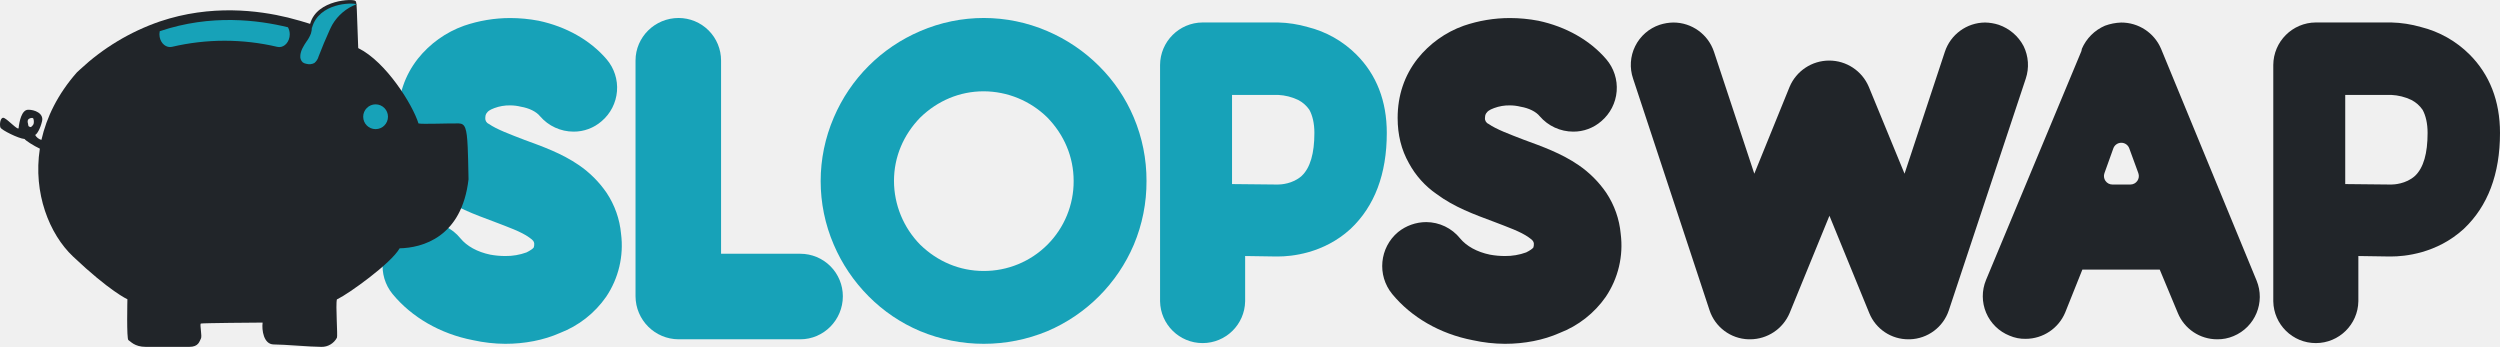
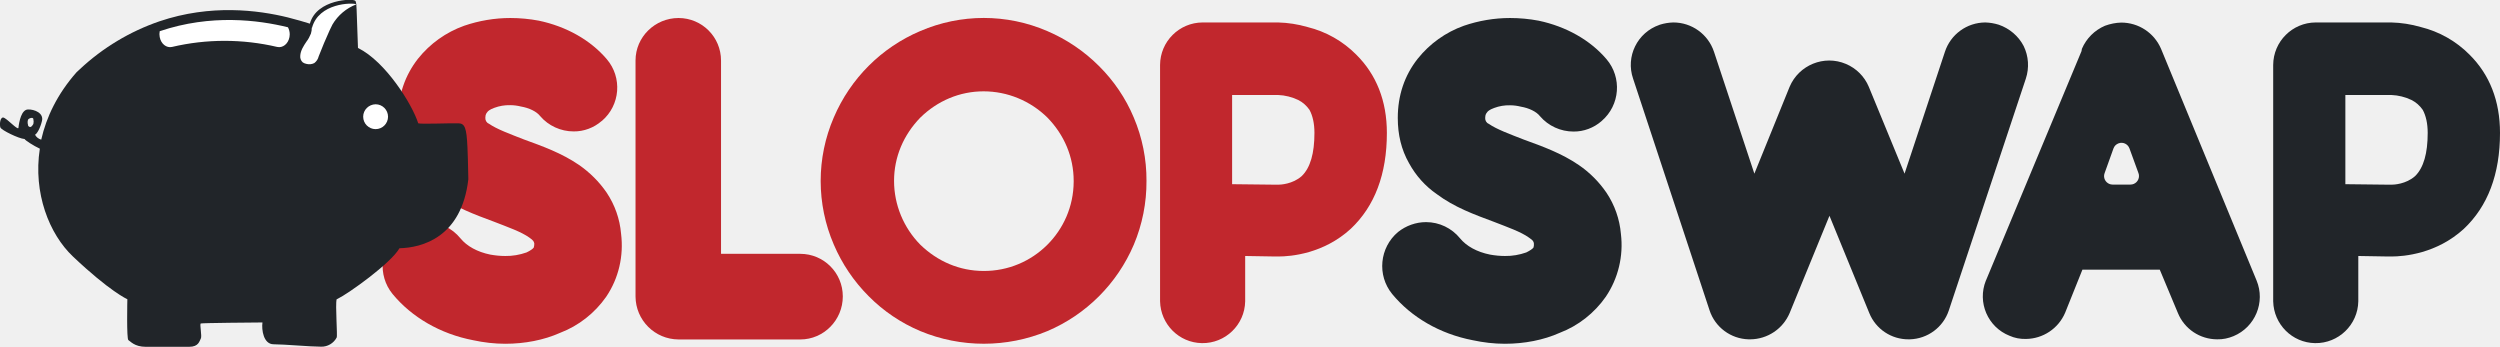
- <svg xmlns="http://www.w3.org/2000/svg" viewBox="0 0 1970.84 273.49">
-   <path d="M761.27,1421.69a78.82,78.82,0,0,1-36.39,28.54c-12.84,5.71-27.83,8.56-43.17,8.56a120,120,0,0,1-25.32-2.85c-26-5-48.52-18.19-63.51-36.39a34.9,34.9,0,0,1,4.64-48.87,35.57,35.57,0,0,1,22.12-7.85,34.53,34.53,0,0,1,26.76,12.84c5,6.07,13.2,10.7,23.54,12.84a65.15,65.15,0,0,0,11.77,1.07,47.13,47.13,0,0,0,16.77-2.85c2.86-1.43,5-2.85,5.71-3.92a8.8,8.8,0,0,0,.36-3.21c-.36-1.43-.36-2.15-3.93-4.64-6.42-4.64-16.77-8.21-27.82-12.49-15.34-5.71-31-11.41-45-21.76a70.1,70.1,0,0,1-21.76-24.26c-6.06-10.7-8.92-22.48-8.92-35.68,0-17.83,5.36-33.53,15.7-46.73a81.64,81.64,0,0,1,36.39-26,112.71,112.71,0,0,1,36.39-6.07,120.4,120.4,0,0,1,22.47,2.14c21.77,4.64,40.67,15.34,53.52,30.33a34.56,34.56,0,0,1-3.93,48.87,33.28,33.28,0,0,1-22.12,8.21,34.92,34.92,0,0,1-26.4-12.13c-2.85-3.57-8.56-6.42-15-7.49a34.85,34.85,0,0,0-8.56-1.07,33.88,33.88,0,0,0-12.49,2.14c-3.92,1.42-5.35,2.85-5.71,3.56-.35.36-1.42,1.43-1.42,4.28a4.65,4.65,0,0,0,2.85,4.64c6.07,4.28,16.77,8.21,27.83,12.49,14.62,5.35,29.61,10.7,43.16,20a84,84,0,0,1,21.77,21.76A69.62,69.62,0,0,1,773,1372.1,72.36,72.36,0,0,1,761.27,1421.69Z" transform="translate(-283.4 -1187.75)" fill="#17a2b8" />
-   <path d="M914.31,1387.8a33.5,33.5,0,0,1,33.54,33.54c0,18.55-15,33.89-33.54,33.89h-96a34.11,34.11,0,0,1-33.9-33.89V1235.47c0-18.55,15.35-33.54,33.9-33.54a33.5,33.5,0,0,1,33.53,33.54V1387.8Z" transform="translate(-283.4 -1187.75)" fill="#17a2b8" />
-   <path d="M1187.23,1330.36a127.9,127.9,0,0,1-10,50.31,129,129,0,0,1-68.14,68.14,130.87,130.87,0,0,1-100.25,0,126.2,126.2,0,0,1-40.67-27.47,130.15,130.15,0,0,1-27.47-40.67,126.66,126.66,0,0,1,0-100.25,129,129,0,0,1,68.14-68.14,126.55,126.55,0,0,1,100.25,0,130,130,0,0,1,40.67,27.47,126,126,0,0,1,27.47,40.67A127.35,127.35,0,0,1,1187.23,1330.36Zm-57.44,0c0-18.9-7.49-36.39-20.69-49.94a71.9,71.9,0,0,0-50.3-20.69c-18.91,0-36.39,7.49-49.95,20.69-13.2,13.55-20.69,31-20.69,49.94a71.93,71.93,0,0,0,20.69,50.31c13.56,13.2,31,20.69,49.95,20.69a70.64,70.64,0,0,0,71-71Z" transform="translate(-283.4 -1187.75)" fill="#17a2b8" />
-   <path d="M1376.66,1292.55c0,32.46-9.64,57.79-28.54,75.63-21.41,19.62-47.1,21.76-57.09,21.76h-2.49l-23.55-.36v35.68a33.54,33.54,0,0,1-67.07,0V1239a33.73,33.73,0,0,1,33.54-33.54H1291a92.49,92.49,0,0,1,23.19,3.57,82.48,82.48,0,0,1,38.53,21.76C1368.45,1246.53,1376.66,1267.22,1376.66,1292.55Zm-57.08,0c0-7.49-1.43-13.56-3.93-18.2a24,24,0,0,0-8.92-7.84,41.3,41.3,0,0,0-15.7-3.93h-36.38v70.28l35,.36H1291c1.79,0,11.42-.36,18.56-6.78C1316.36,1320,1319.58,1308.6,1319.58,1292.55Z" transform="translate(-283.4 -1187.75)" fill="#17a2b8" />
-   <path d="M1549.32,1421.69a78.82,78.82,0,0,1-36.39,28.54c-12.84,5.71-27.83,8.56-43.17,8.56a120.13,120.13,0,0,1-25.33-2.85c-26-5-48.52-18.19-63.5-36.39a34.9,34.9,0,0,1,4.64-48.87,35.57,35.57,0,0,1,22.12-7.85,34.51,34.51,0,0,1,26.75,12.84c5,6.07,13.2,10.7,23.55,12.84a65.07,65.07,0,0,0,11.77,1.07,47.17,47.17,0,0,0,16.77-2.85c2.85-1.43,5-2.85,5.71-3.92a9,9,0,0,0,.35-3.21c-.35-1.43-.35-2.15-3.92-4.64-6.42-4.64-16.77-8.21-27.83-12.49-15.34-5.71-31-11.41-44.95-21.76a70.1,70.1,0,0,1-21.76-24.26c-6.06-10.7-8.92-22.48-8.92-35.68,0-17.83,5.35-33.53,15.7-46.73a81.58,81.58,0,0,1,36.39-26,112.66,112.66,0,0,1,36.39-6.07,120.4,120.4,0,0,1,22.47,2.14c21.76,4.64,40.67,15.34,53.51,30.33a34.55,34.55,0,0,1-3.92,48.87,33.28,33.28,0,0,1-22.12,8.21,34.91,34.91,0,0,1-26.4-12.13c-2.85-3.57-8.56-6.42-15-7.49a34.91,34.91,0,0,0-8.56-1.07,33.88,33.88,0,0,0-12.49,2.14c-3.92,1.42-5.35,2.85-5.71,3.56-.35.36-1.42,1.43-1.42,4.28a4.65,4.65,0,0,0,2.85,4.64c6.06,4.28,16.77,8.21,27.83,12.49,14.62,5.35,29.61,10.7,43.16,20a83.77,83.77,0,0,1,21.76,21.76,69.53,69.53,0,0,1,11.42,32.46A72.36,72.36,0,0,1,1549.32,1421.69Z" transform="translate(-283.4 -1187.75)" fill="#212529" />
-   <path d="M1880.38,1249.74l-60.65,182.65a33.39,33.39,0,0,1-30.68,22.84H1788a33.14,33.14,0,0,1-31-20.69l-31.39-76.71-31.39,76.71a33.87,33.87,0,0,1-31,20.69h-1.43a33.39,33.39,0,0,1-30.68-22.84l-60.29-182.65a33.37,33.37,0,0,1,21-42.46,37.29,37.29,0,0,1,10.7-1.78,33.75,33.75,0,0,1,32.11,23.19l31.75,96,27.83-68.5a33.89,33.89,0,0,1,62.43,0l28.18,68.5,31.75-96a33.64,33.64,0,0,1,31.75-23.19,37.29,37.29,0,0,1,10.7,1.78,35,35,0,0,1,19.63,16.77A33.88,33.88,0,0,1,1880.38,1249.74Z" transform="translate(-283.4 -1187.75)" fill="#212529" />
-   <path d="M2062.32,1408.85a33.59,33.59,0,0,1-18.2,43.88,31.75,31.75,0,0,1-12.84,2.5,33.49,33.49,0,0,1-31-20.69L1986,1400.29h-61l-13.56,33.89a33.85,33.85,0,0,1-31,20.69,30.52,30.52,0,0,1-12.85-2.5,33.46,33.46,0,0,1-18.55-43.88L1924.26,1228c0-.72.35-1.07.35-1.79a34.9,34.9,0,0,1,18.2-18.19,40.89,40.89,0,0,1,12.84-2.5,34,34,0,0,1,31.39,20.69Zm-113.63-75.63h14.16a6.68,6.68,0,0,0,6.27-9l-7.14-19.52a6.68,6.68,0,0,0-12.56,0l-7,19.53A6.68,6.68,0,0,0,1948.69,1333.22Z" transform="translate(-283.4 -1187.75)" fill="#212529" />
-   <path d="M2254.24,1292.55c0,32.46-9.63,57.79-28.54,75.63-21.4,19.62-47.09,21.76-57.08,21.76h-2.49l-23.55-.36v35.68a33.54,33.54,0,0,1-67.07,0V1239a33.73,33.73,0,0,1,33.54-33.54h59.57a92.49,92.49,0,0,1,23.19,3.57,82.48,82.48,0,0,1,38.53,21.76C2246,1246.53,2254.24,1267.22,2254.24,1292.55Zm-57.08,0c0-7.49-1.42-13.56-3.92-18.2a24,24,0,0,0-8.92-7.84,41.3,41.3,0,0,0-15.7-3.93h-36.39v70.28l35,.36h1.42c1.79,0,11.42-.36,18.56-6.78C2194,1320,2197.16,1308.6,2197.16,1292.55Z" transform="translate(-283.4 -1187.75)" fill="#212529" />
-   <path d="M561.24,1190.75s-25.89-5-31.82,18.75-17.1,16.31-17.1,16.31l13.3,21.8L561.24,1196l3.19-4.92" transform="translate(-283.4 -1187.75)" fill="#212529" />
-   <path d="M283.81,1288.42c1,1.88,14,8.53,19,8.91.43,1,7,5.3,12,7.61-5.43,35.11,7.55,67.42,26.14,85,29.11,27.58,42.89,33.73,42.89,33.73s-.74,31.4.78,32.18,4.66,5.35,13.8,5.35h34.15c7.67,0,8.06-4.65,9.21-6.5s-1.15-11.5,0-11.89,43.66-.76,48.65-.76c-.78,5.76.77,17.24,8.81,17.24s29.11,1.91,37.54,1.91A13.58,13.58,0,0,0,549,1454c.78-1.15-1.15-26,0-30.25l.67-.3c8.54-4.14,42.05-28,48.76-39.94,17.62-.39,49-8.43,54.33-54.41,0-1.55,0-3.1-.09-4.58-.17-8.58-.31-15.35-.56-20.67-.69-15.4-2.1-18.63-7-18.8-6.57-.2-29.5.77-31.81,0-4.66-14.94-25.66-48.65-47.5-59.39-1.25-31.83-.94-36.83-2.3-37.15h0c-1.1-1.88-30.28-1.37-35.61,18h-.17c-4.22-1.35-10.09-3.1-17.31-4.92-23.28-5.65-60.62-10.55-101.09,3.11a176.3,176.3,0,0,0-62.6,37.62c-.92.81-1.82,1.67-2.73,2.52-15.17,17.25-23.92,35.47-27.94,53.2a8.08,8.08,0,0,1-4.94-3.9c1.38-.6,4-4.66,5.46-10.87s-6-9.15-11.08-9-6.88,9.31-7.45,14.67c-1.09,1.13-7.87-6.37-11.19-8.08S282.82,1286.48,283.81,1288.42Zm21.74-6.35a3.79,3.79,0,0,1,2.42-1.27,1.6,1.6,0,0,1,1.55.19,1.75,1.75,0,0,1,.33.85,7.25,7.25,0,0,1,0,3.7,5.64,5.64,0,0,1-1.11,1.55,2.62,2.62,0,0,1-.85.7,1.17,1.17,0,0,1-1.09,0c-.31-.21-.57-.61-.93-.5-.17-.82-.32-1.55-.48-2.45a3.9,3.9,0,0,1,.17-2.83Z" transform="translate(-283.4 -1187.75)" fill="#212529" />
-   <path d="M409.32,1212.36c40.47-13.71,77.75-8.8,101.09-3.11a11.45,11.45,0,0,1,1.41,5.55,11.58,11.58,0,0,1-.19,2.11c-1,5.45-5.34,8.85-9.71,7.76a181.22,181.22,0,0,0-82.93,0c-4.38,1-8.72-2.38-9.72-7.76A11.81,11.81,0,0,1,409.32,1212.36Zm160.4,67.42a9.77,9.77,0,1,0,9.76-9.77,9.76,9.76,0,0,0-9.76,9.77Z" transform="translate(-283.4 -1187.75)" fill="#17a2b8" />
-   <path d="M520.14,1231.75c.22-4.13,2.56-7.76,4.87-11.24a25.75,25.75,0,0,0,3.51-6.35,15.08,15.08,0,0,0,.73-4.66h.17c5.33-19.42,31.48-19.89,35-18.39A37.44,37.44,0,0,0,545.5,1207c-.83,1.46-1.55,3-2.25,4.5q-4.65,10.2-8.67,20.7a10.19,10.19,0,0,1-3.36,5.23,8.42,8.42,0,0,1-6.13.67,7,7,0,0,1-3-1.17,6.05,6.05,0,0,1-1.93-5.21Z" transform="translate(-283.4 -1187.75)" fill="#17a2b8" />
+ <svg xmlns="http://www.w3.org/2000/svg" version="1.1" id="Layer_1" x="0px" y="0px" viewBox="0 0 1970.8 273.5" style="enable-background:new 0 0 1970.8 273.5;" xml:space="preserve">
+   <style type="text/css">
+ 	.st0{fill:#C1272D;}
+ 	.st1{fill:#212529;}
+ 	.st2{fill:#FFFFFF;}
+ </style>
+   <g>
+     <path class="st0" d="M477.9,233.9c-9,12.9-21.7,22.9-36.4,28.5c-12.8,5.7-27.8,8.6-43.2,8.6c-8.5,0-17-1-25.3-2.8   c-26-5-48.5-18.2-63.5-36.4c-12.1-14.8-10-36.6,4.6-48.9c6.3-5,14.1-7.8,22.1-7.8c10.4,0,20.2,4.7,26.8,12.8   c5,6.1,13.2,10.7,23.5,12.8c3.9,0.7,7.8,1.1,11.8,1.1c5.7,0.1,11.4-0.9,16.8-2.8c2.9-1.4,5-2.8,5.7-3.9c0.3-1,0.4-2.1,0.4-3.2   c-0.4-1.4-0.4-2.2-3.9-4.6c-6.4-4.6-16.8-8.2-27.8-12.5c-15.3-5.7-31-11.4-45-21.8c-9.1-6.3-16.5-14.6-21.8-24.3   c-6.1-10.7-8.9-22.5-8.9-35.7c0-17.8,5.4-33.5,15.7-46.7c9.5-11.9,22.1-20.9,36.4-26c11.7-4,24-6.1,36.4-6.1   c7.5,0,15.1,0.7,22.5,2.1c21.8,4.6,40.7,15.3,53.5,30.3c12.4,14.5,10.7,36.3-3.8,48.7c-0.1,0-0.1,0.1-0.2,0.1   c-6.1,5.3-14,8.3-22.1,8.2c-10.1,0-19.8-4.4-26.4-12.1c-2.8-3.6-8.6-6.4-15-7.5c-2.8-0.7-5.7-1.1-8.6-1.1   c-4.3-0.1-8.5,0.6-12.5,2.1c-3.9,1.4-5.3,2.8-5.7,3.6c-0.3,0.4-1.4,1.4-1.4,4.3c-0.1,2,1,3.9,2.8,4.6c6.1,4.3,16.8,8.2,27.8,12.5   c14.6,5.3,29.6,10.7,43.2,20c8.5,5.9,15.9,13.2,21.8,21.8c6.5,9.7,10.4,20.8,11.4,32.4C491.8,201.8,487.7,219.4,477.9,233.9z" />
+     <path class="st0" d="M630.9,200.1c18.5,0,33.5,15,33.5,33.5c0,0,0,0.1,0,0.1c0,18.6-15,33.9-33.5,33.9h-96   c-18.7-0.1-33.8-15.2-33.9-33.9V47.7c0-18.6,15.4-33.5,33.9-33.5c18.5,0,33.5,15,33.5,33.5c0,0,0,0,0,0.1v152.3H630.9z" />
+     <path class="st0" d="M903.8,142.6c0.1,17.3-3.3,34.4-10,50.3c-13.1,30.7-37.5,55.1-68.1,68.1c-32.1,13.3-68.2,13.3-100.2,0   c-15.2-6.4-29-15.7-40.7-27.5c-11.7-11.7-21-25.5-27.5-40.7c-13.8-32-13.8-68.3,0-100.2c13.1-30.7,37.5-55.1,68.1-68.1   c32-13.8,68.3-13.8,100.2,0c15.2,6.5,29,15.8,40.7,27.5c11.7,11.6,21.1,25.4,27.5,40.7C900.5,108.5,903.9,125.5,903.8,142.6z    M846.4,142.6c0-18.9-7.5-36.4-20.7-49.9C812.3,79.5,794.2,72,775.4,72c-18.9,0-36.4,7.5-49.9,20.7c-13.2,13.6-20.7,31-20.7,49.9   c0,18.8,7.5,36.9,20.7,50.3c13.6,13.2,31,20.7,49.9,20.7c39,0.2,70.8-31.3,71-70.3C846.4,143.1,846.4,142.9,846.4,142.6   L846.4,142.6z" />
+     <path class="st0" d="M1093.3,104.8c0,32.5-9.6,57.8-28.5,75.6c-21.4,19.6-47.1,21.8-57.1,21.8h-2.5l-23.6-0.4v35.7   c-0.3,18.5-15.6,33.3-34.1,33c-18.1-0.3-32.6-14.9-33-33V51.2c0.1-18.5,15.1-33.4,33.5-33.5h59.5c7.9,0.2,15.6,1.4,23.2,3.6   c14.6,3.6,27.9,11.1,38.5,21.8C1085,58.8,1093.3,79.5,1093.3,104.8z M1036.2,104.8c0-7.5-1.4-13.6-3.9-18.2c-2.3-3.3-5.3-6-8.9-7.8   c-4.9-2.3-10.3-3.7-15.7-3.9h-36.4v70.3l35,0.4h1.3c1.8,0,11.4-0.4,18.6-6.8C1033,132.2,1036.2,120.8,1036.2,104.8L1036.2,104.8z" />
+   </g>
+   <path class="st1" d="M1265.9,233.9c-9,12.9-21.7,22.9-36.4,28.5c-12.8,5.7-27.8,8.6-43.2,8.6c-8.5,0-17-1-25.3-2.8  c-26-5-48.5-18.2-63.5-36.4c-12.1-14.8-10-36.6,4.6-48.9c6.3-5,14.1-7.8,22.1-7.8c10.4,0,20.2,4.7,26.8,12.8  c5,6.1,13.2,10.7,23.6,12.8c3.9,0.7,7.8,1.1,11.8,1.1c5.7,0.1,11.4-0.9,16.8-2.8c2.8-1.4,5-2.8,5.7-3.9c0.3-1,0.4-2.1,0.3-3.2  c-0.3-1.4-0.3-2.2-3.9-4.6c-6.4-4.6-16.8-8.2-27.8-12.5c-15.3-5.7-31-11.4-44.9-21.8c-9.1-6.3-16.5-14.6-21.8-24.3  c-6.1-10.7-8.9-22.5-8.9-35.7c0-17.8,5.3-33.5,15.7-46.7c9.5-11.9,22.1-20.9,36.4-26c11.7-4,24-6.1,36.4-6.1  c7.5,0,15.1,0.7,22.5,2.1c21.8,4.6,40.7,15.3,53.5,30.3c12.4,14.5,10.7,36.3-3.7,48.7c-0.1,0.1-0.1,0.1-0.2,0.2  c-6.1,5.3-14,8.3-22.1,8.2c-10.1,0-19.8-4.4-26.4-12.1c-2.8-3.6-8.6-6.4-15-7.5c-2.8-0.7-5.7-1.1-8.6-1.1c-4.3-0.1-8.5,0.6-12.5,2.1  c-3.9,1.4-5.3,2.8-5.7,3.6c-0.3,0.4-1.4,1.4-1.4,4.3c-0.1,2,1,3.9,2.8,4.6c6.1,4.3,16.8,8.2,27.8,12.5c14.6,5.3,29.6,10.7,43.2,20  c8.5,5.8,15.9,13.2,21.8,21.8c6.5,9.7,10.4,20.9,11.4,32.5C1279.9,201.8,1275.7,219.4,1265.9,233.9z" />
+   <path class="st1" d="M1597,62l-60.7,182.7c-4.4,13.3-16.7,22.4-30.7,22.8h-1c-13.6,0.1-25.9-8.1-31-20.7l-31.4-76.7l-31.4,76.7  c-5.3,12.5-17.5,20.6-31,20.7h-1.4c-14-0.4-26.3-9.5-30.7-22.8L1287.4,62c-6-17.4,3.3-36.4,20.8-42.4c0.1,0,0.2-0.1,0.2-0.1  c3.5-1.1,7.1-1.7,10.7-1.8c14.6,0,27.5,9.3,32.1,23.2l31.8,96l27.8-68.5c7.3-17.2,27.2-25.3,44.4-18c8.1,3.4,14.6,9.9,18,18  l28.2,68.5l31.8-96c4.5-13.8,17.3-23.1,31.8-23.2c3.6,0.1,7.2,0.7,10.7,1.8c8.4,2.9,15.5,8.9,19.6,16.8  C1599.2,44.3,1599.8,53.5,1597,62z" />
+   <path class="st1" d="M1778.9,221.1c7.1,17.1-1.1,36.8-18.2,43.9c0,0,0,0,0,0c-4.1,1.7-8.4,2.6-12.8,2.5c-13.6,0-25.8-8.1-31-20.7  l-14.3-34.2h-61l-13.6,33.9c-5.3,12.5-17.5,20.6-31,20.7c-4.4,0.1-8.8-0.7-12.8-2.5c-17.2-6.8-25.6-26.3-18.7-43.5  c0.1-0.1,0.1-0.3,0.2-0.4l75.2-180.5c0-0.7,0.3-1.1,0.3-1.8c3.5-8.2,10-14.7,18.2-18.2c4.1-1.5,8.5-2.4,12.8-2.5  c13.7,0,26,8.1,31.4,20.7L1778.9,221.1z M1665.3,145.5h14.2c3.7,0,6.7-3,6.7-6.7c0-0.8-0.1-1.6-0.4-2.3l-7.1-19.5  c-1.3-3.5-5.1-5.3-8.6-4c-1.9,0.7-3.3,2.1-4,4l-7,19.5c-1.3,3.5,0.5,7.3,4,8.6C1663.7,145.3,1664.5,145.5,1665.3,145.5L1665.3,145.5  z" />
+   <path class="st1" d="M1970.8,104.8c0,32.5-9.6,57.8-28.5,75.6c-21.4,19.6-47.1,21.8-57.1,21.8h-2.5l-23.6-0.4v35.7  c-0.3,18.5-15.6,33.3-34.1,33c-18.1-0.3-32.6-14.9-33-33V51.2c0.1-18.5,15.1-33.4,33.5-33.5h59.6c7.9,0.2,15.6,1.4,23.2,3.6  c14.6,3.6,27.9,11.1,38.5,21.8C1962.6,58.8,1970.8,79.5,1970.8,104.8z M1913.8,104.8c0-7.5-1.4-13.6-3.9-18.2  c-2.3-3.3-5.3-6-8.9-7.8c-4.9-2.3-10.3-3.7-15.7-3.9h-36.4v70.3l35,0.4h1.4c1.8,0,11.4-0.4,18.6-6.8  C1910.6,132.2,1913.8,120.8,1913.8,104.8z" />
+   <path class="st1" d="M277.8,3c0,0-25.9-5-31.8,18.8s-17.1,16.3-17.1,16.3l13.3,21.8l35.6-51.6l3.2-4.9" />
+   <path class="st1" d="M0.4,100.7c1,1.9,14,8.5,19,8.9c0.4,1,7,5.3,12,7.6c-5.4,35.1,7.5,67.4,26.1,85c29.1,27.6,42.9,33.7,42.9,33.7  s-0.7,31.4,0.8,32.2s4.7,5.3,13.8,5.3h34.1c7.7,0,8.1-4.7,9.2-6.5s-1.1-11.5,0-11.9s43.7-0.8,48.6-0.8c-0.8,5.8,0.8,17.2,8.8,17.2  s29.1,1.9,37.5,1.9c5.1,0.1,9.8-2.7,12.2-7.2c0.8-1.2-1.2-26,0-30.2l0.7-0.3c8.5-4.1,42-28,48.8-39.9c17.6-0.4,49-8.4,54.3-54.4  c0-1.6,0-3.1-0.1-4.6c-0.2-8.6-0.3-15.3-0.6-20.7c-0.7-15.4-2.1-18.6-7-18.8c-6.6-0.2-29.5,0.8-31.8,0  c-4.7-14.9-25.7-48.7-47.5-59.4c-1.2-31.8-0.9-36.8-2.3-37.2l0,0c-1.1-1.9-30.3-1.4-35.6,18h-0.2c-4.2-1.3-10.1-3.1-17.3-4.9  c-23.3-5.7-60.6-10.6-101.1,3.1c-23.3,8-44.6,20.8-62.6,37.6c-0.9,0.8-1.8,1.7-2.7,2.5c-15.2,17.2-23.9,35.5-27.9,53.2  c-2.1-0.6-3.9-2-4.9-3.9c1.4-0.6,4-4.7,5.5-10.9s-6-9.2-11.1-9s-6.9,9.3-7.5,14.7c-1.1,1.1-7.9-6.4-11.2-8.1S-0.6,98.7,0.4,100.7z   M22.1,94.3c0.6-0.7,1.5-1.2,2.4-1.3c0.5-0.2,1.1-0.1,1.5,0.2c0.2,0.2,0.3,0.5,0.3,0.8c0.3,1.2,0.3,2.5,0,3.7  c-0.3,0.6-0.7,1.1-1.1,1.6c-0.2,0.3-0.5,0.5-0.9,0.7c-0.3,0.2-0.7,0.2-1.1,0c-0.3-0.2-0.6-0.6-0.9-0.5c-0.2-0.8-0.3-1.6-0.5-2.4  C21.7,96.2,21.8,95.1,22.1,94.3L22.1,94.3z" />
+   <g>
+     <path class="st2" d="M125.9,24.6c40.5-13.7,77.8-8.8,101.1-3.1c0.9,1.7,1.4,3.6,1.4,5.6c0,0.7-0.1,1.4-0.2,2.1   c-1,5.4-5.3,8.8-9.7,7.8c-27.3-6.4-55.7-6.4-82.9,0c-4.4,1-8.7-2.4-9.7-7.8C125.6,27.7,125.6,26.1,125.9,24.6z M286.3,92   c0,5.4,4.4,9.8,9.8,9.8s9.8-4.4,9.8-9.8c0-5.4-4.4-9.8-9.8-9.8c0,0,0,0,0,0C290.7,82.3,286.3,86.6,286.3,92   C286.3,92,286.3,92,286.3,92z" />
+     <path class="st2" d="M236.7,44c0.2-4.1,2.6-7.8,4.9-11.2c1.5-1.9,2.6-4.1,3.5-6.3c0.5-1.5,0.7-3.1,0.7-4.7h0.2   c5.3-19.4,31.5-19.9,35-18.4c-7.9,3-14.6,8.6-18.9,15.9c-0.8,1.5-1.5,3-2.2,4.5c-3.1,6.8-6,13.7-8.7,20.7c-0.5,2.1-1.7,3.9-3.4,5.2   c-1.9,1-4.1,1.2-6.1,0.7c-1.1-0.2-2.1-0.6-3-1.2C237.2,47.9,236.5,45.9,236.7,44L236.7,44z" />
+   </g>
</svg>
